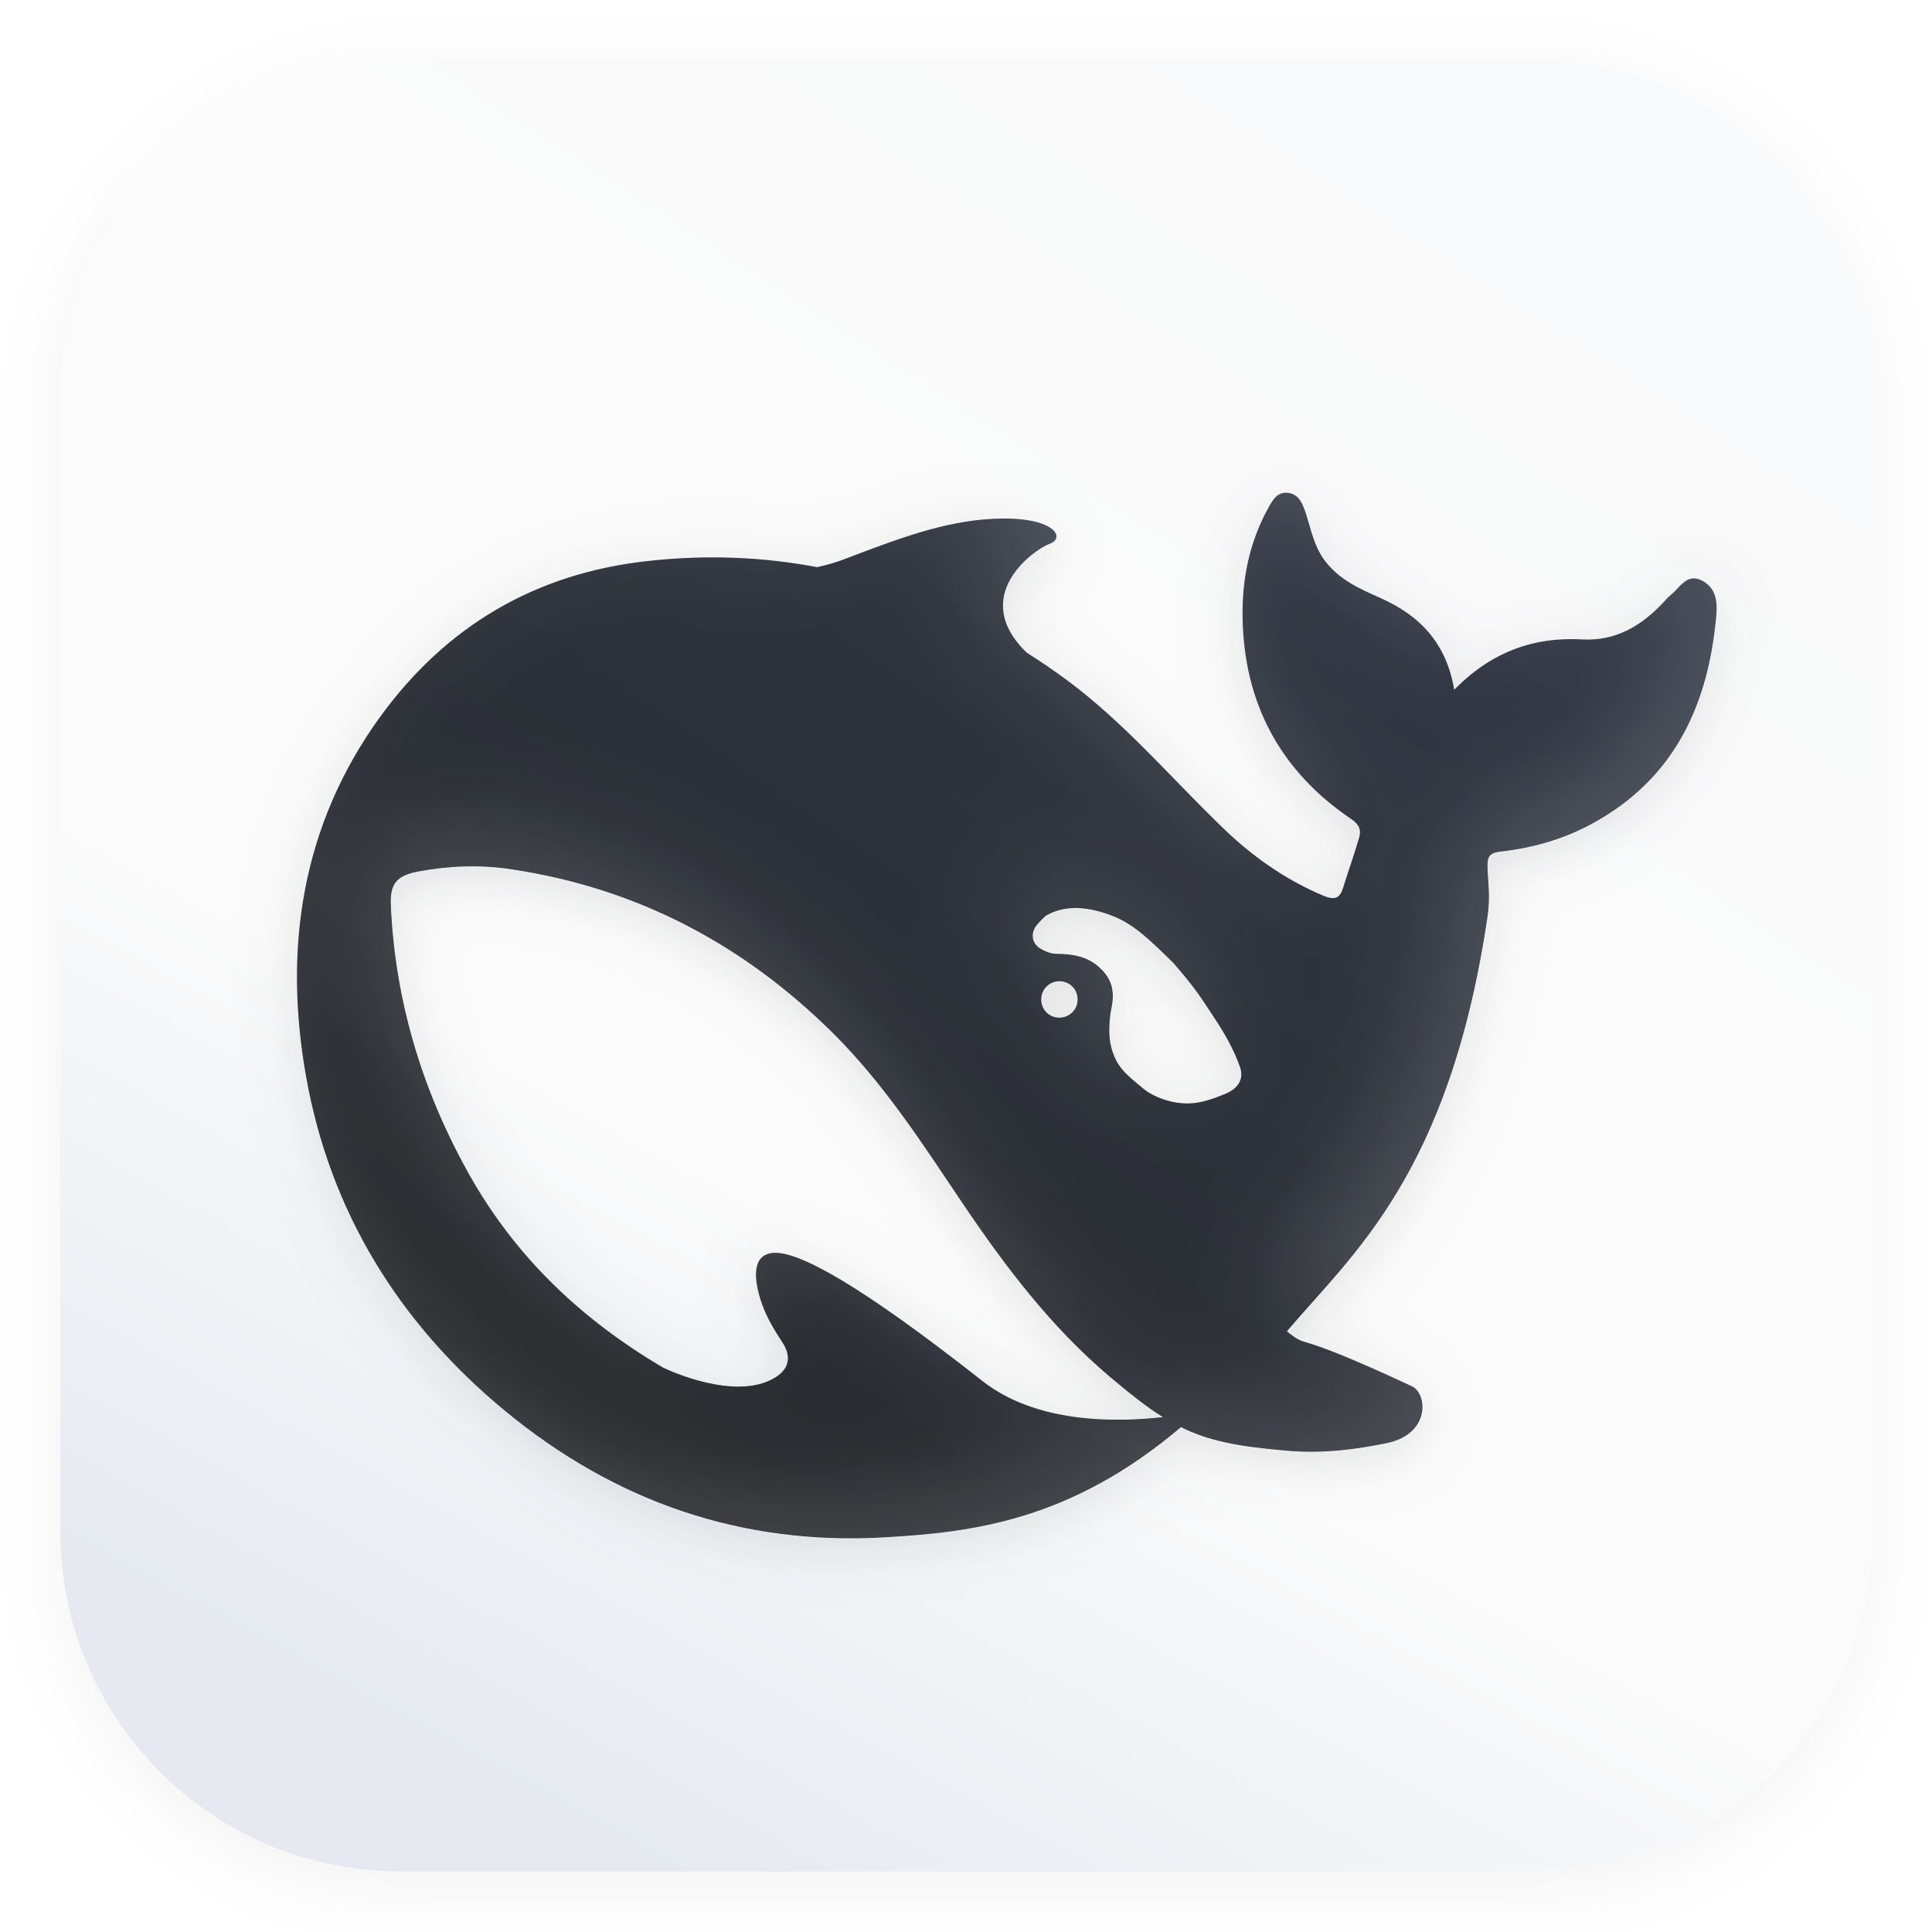
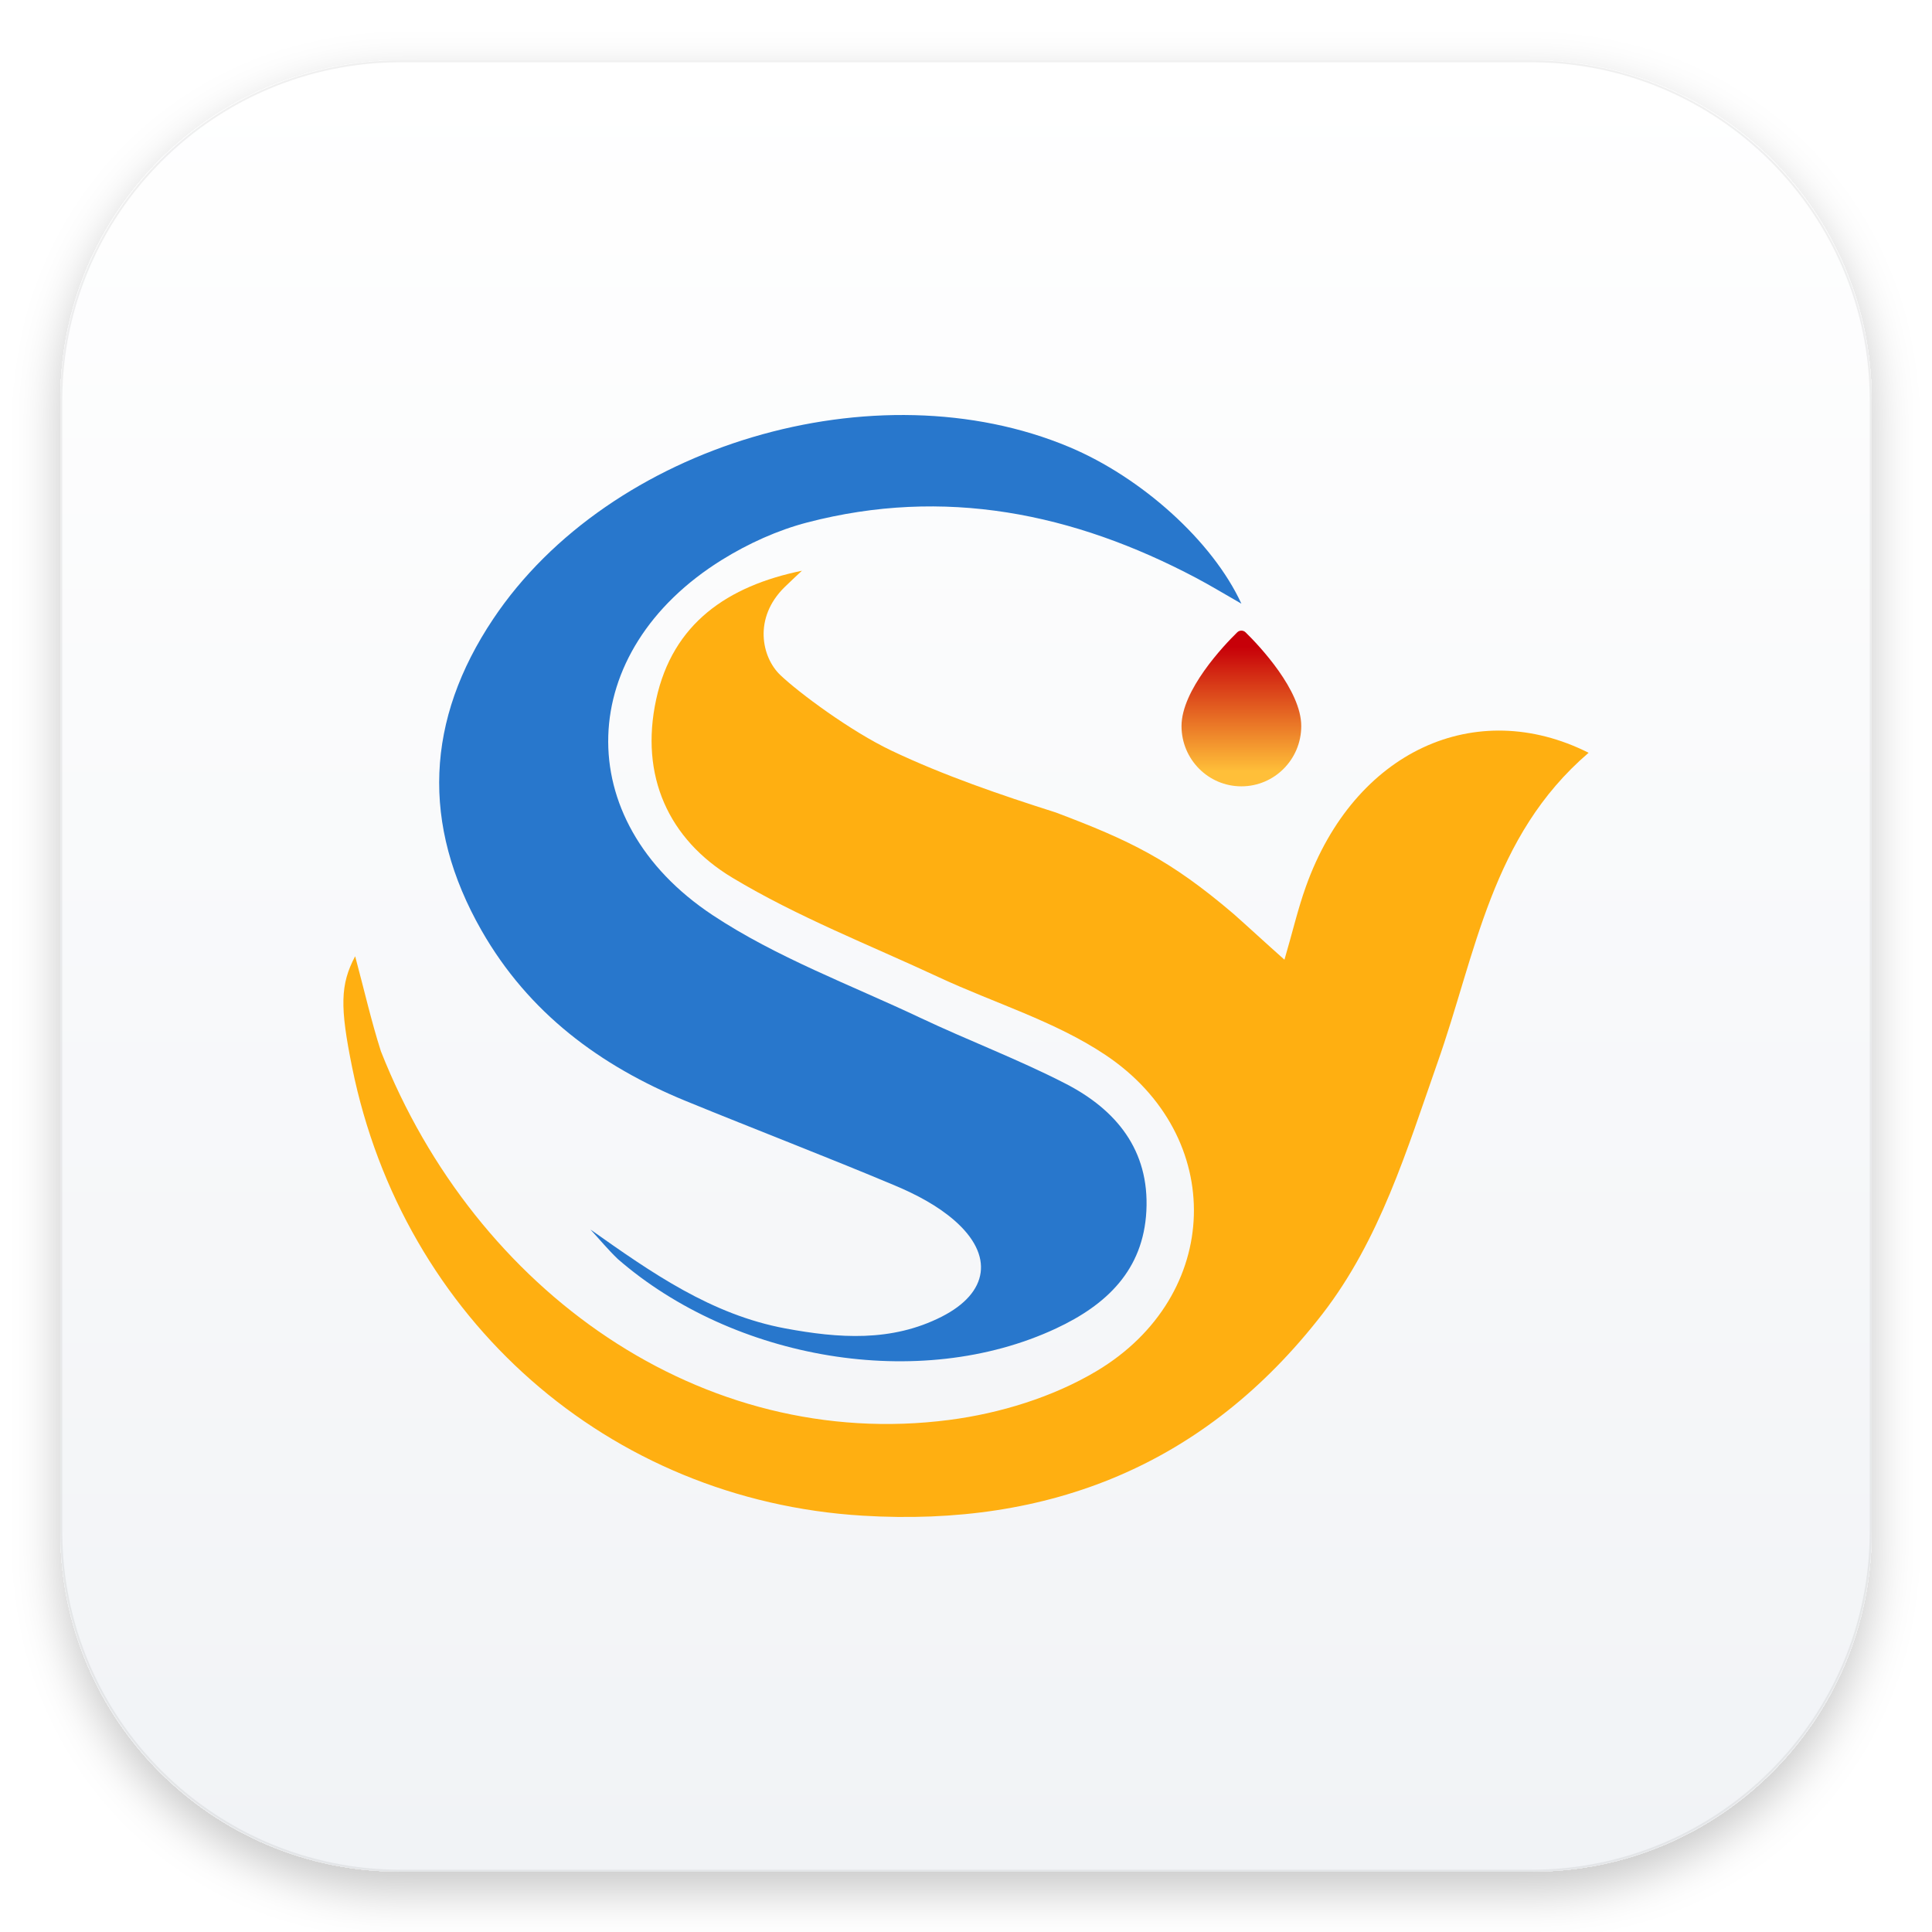
<svg xmlns="http://www.w3.org/2000/svg" width="1024" height="1024" viewBox="0 0 1024 1024" fill="none">
+   <defs>
+     <linearGradient id="shiyou-oil" x1="50%" y1="10.439%" x2="50%" y2="90.515%">
+       <stop stop-color="#C70009" offset="0%" />
+       <stop stop-color="#FFBF39" offset="100%" />
+     </linearGradient>
+     <linearGradient id="shiyou-tile" x1="0" y1="0" x2="0" y2="1">
+       <stop offset="0" stop-color="#FFFFFF" />
+       <stop offset="1" stop-color="#F1F3F6" />
+     </linearGradient>
+     <filter id="shiyou-shadow" x="-10%" y="-10%" width="120%" height="125%">
+       <feDropShadow dx="0" dy="10.2" stdDeviation="12.3" flood-color="#000" flood-opacity="0.22" />
+     </filter>
+   </defs>
+   <rect x="32" y="32" width="960" height="960" rx="180" fill="url(#shiyou-tile)" filter="url(#shiyou-shadow)" />
+   <rect x="32.5" y="32.5" width="959" height="959" rx="180" stroke="#000" stroke-opacity="0.06" />
  <g transform="translate(32 32) scale(0.9375) translate(-40 -32)">
-     <g filter="url(#filter0_d_1637_371)">
-       <rect rx="192" width="1024" height="1024" transform="translate(40 32)" fill="#FBFBFB" />
-       <rect rx="192" width="1024" height="1024" transform="translate(40 32)" fill="url(#paint0_linear_1637_371)" fill-opacity="0.4" />
-       <rect rx="192" width="1024" height="1024" transform="translate(40 32)" fill="url(#paint1_linear_1637_371)" fill-opacity="0.8" />
-       <g id="tray-glyph" filter="url(#filter1_ddi_1637_371)">
-         <path d="M968.002 326.025C959.5 321.85 955.842 329.804 950.865 333.835C949.162 335.143 947.722 336.834 946.283 338.393C933.859 351.673 919.336 360.407 900.376 359.363C872.649 357.804 848.963 366.525 828.035 387.759C823.586 361.583 808.812 345.951 786.313 335.936C774.536 330.729 762.64 325.51 754.401 314.186C748.645 306.112 747.074 297.127 744.195 288.274C742.36 282.936 740.538 277.465 734.385 276.554C727.718 275.51 725.103 281.112 722.476 285.803C712.006 304.95 707.952 326.039 708.349 347.405C709.26 395.463 729.54 433.742 769.823 460.962C774.404 464.094 775.579 467.212 774.14 471.771C771.394 481.153 768.119 490.257 765.241 499.639C763.406 505.624 760.66 506.933 754.256 504.329C732.154 495.08 713.049 481.417 696.175 464.874C667.524 437.138 641.633 406.536 609.325 382.566C601.733 376.964 594.154 371.758 586.298 366.802C553.33 334.773 590.616 308.464 599.251 305.333C608.282 302.082 602.393 290.877 573.214 291.009C544.048 291.141 517.364 300.906 483.353 313.935C478.389 315.891 473.147 317.318 467.786 318.494C436.917 312.64 404.873 311.332 371.377 315.111C308.332 322.141 257.975 351.964 220.953 402.876C176.471 464.081 166.014 533.624 178.835 606.153C192.302 682.594 231.291 745.887 291.194 795.372C353.328 846.68 424.876 871.813 506.498 866.99C556.076 864.122 611.279 857.489 673.532 804.74C689.23 812.55 705.708 815.681 733.052 818.02C754.111 819.976 774.391 816.976 790.076 813.726C814.674 808.519 812.971 785.726 804.072 781.564C731.995 747.962 747.826 761.638 733.435 750.565C770.06 707.198 825.263 662.139 846.85 516.156C848.553 504.567 847.114 497.273 846.85 487.892C846.718 482.157 848.025 479.95 854.574 479.303C872.623 477.215 890.156 472.273 906.238 463.42C952.938 437.892 971.765 395.965 976.215 345.7C976.875 338.01 976.083 330.069 967.976 326.039L968.002 326.025ZM561.067 778.432C491.222 723.477 457.343 705.374 443.347 706.154C430.263 706.933 432.626 721.918 435.505 731.682C438.515 741.315 442.436 747.962 447.929 756.418C451.718 762.021 454.346 770.345 444.14 776.609C421.641 790.549 382.533 771.918 380.698 771.006C335.174 744.182 297.109 708.757 270.293 660.316C244.389 613.698 229.35 563.685 226.868 510.302C226.208 497.406 230.01 492.847 242.831 490.508C259.704 487.376 277.106 486.729 293.98 489.2C365.264 499.625 425.959 531.523 476.844 582.052C505.878 610.831 527.861 645.213 550.491 678.815C574.561 714.492 600.452 748.49 633.42 776.358C645.066 786.122 654.348 793.548 663.247 799.019C636.431 802.018 591.698 802.666 561.08 778.445L561.067 778.432ZM594.55 562.905C594.55 557.171 599.132 552.625 604.888 552.625C606.195 552.625 607.371 552.876 608.414 553.273C609.853 553.801 611.16 554.581 612.203 555.744C614.038 557.567 615.081 560.17 615.081 562.905C615.081 568.64 610.5 573.185 604.743 573.185C598.987 573.185 594.537 568.627 594.537 562.905H594.55ZM698.539 616.301C691.871 619.037 685.19 621.375 678.787 621.64C668.845 622.155 657.992 618.125 652.103 613.17C642.953 605.479 636.404 601.185 633.658 587.773C632.483 582.039 633.13 573.185 634.186 568.111C636.536 557.171 633.922 550.141 626.212 543.759C619.927 538.553 611.952 537.112 603.185 537.112C599.911 537.112 596.914 535.685 594.682 534.509C591.025 532.686 588.015 528.127 590.893 522.525C591.804 520.701 596.254 516.275 597.297 515.495C609.206 508.716 622.937 510.936 635.625 516.01C647.403 520.833 656.288 529.686 669.109 542.186C682.193 557.289 684.543 561.465 692.003 572.789C697.892 581.642 703.252 590.759 706.909 601.185C709.128 607.699 706.249 613.038 698.539 616.288V616.301Z" fill="url(#paint2_linear_1637_371)" fill-opacity="0.9" />
+     <g id="tray-glyph">
+       <g transform="translate(40 32) scale(1.066667) translate(-32 -32)">
+         <g transform="translate(182.000 219.966) scale(6.03539)" fill-rule="evenodd">
+           <path d="M38.748,15.114 C35.988,17.822 36.729,21.271 38.369,22.835 C40.009,24.398 44.557,27.774 48.145,29.48 C52.706,31.648 57.713,33.364 62.564,34.905 C69.124,37.381 72.601,39.065 78.159,43.797 C79.348,44.846 81.069,46.44 82.644,47.833 C83.353,45.421 83.815,43.4 84.524,41.418 C88.791,29.48 99.451,24.681 109.355,29.662 C100.783,37.01 99.468,47.315 96.063,56.935 C93.394,64.532 91.035,72.42 85.953,78.977 C75.672,92.241 61.969,97.652 45.603,96.659 C23.27,95.306 5.258,79.409 0.77,57.295 C-0.308,51.987 -0.284,50.014 1.034,47.531 C1.82,50.455 2.441,53.198 3.292,55.867 C11.613,76.979 31.516,91.066 53.216,88.25 C57.648,87.675 62.303,86.25 66.126,83.971 C77.208,77.366 77.61,63.334 66.918,56.194 C62.49,53.235 57.17,51.648 52.285,49.371 C46.198,46.534 39.878,44.075 34.147,40.626 C28.546,37.255 26.019,31.678 27.466,24.988 C28.915,18.29 33.766,15.008 40.269,13.675 C39.762,14.154 39.246,14.625 38.748,15.114 Z" fill="#FFAF11" />
+           <path d="M38.831,80.218 C43.486,81.081 48.135,81.427 52.552,79.179 C56.666,77.085 57.166,73.785 53.655,70.726 C52.158,69.422 50.288,68.443 48.441,67.667 C42.353,65.109 36.185,62.747 30.074,60.243 C22.533,57.152 16.263,52.496 12.138,45.278 C6.805,35.943 7.242,26.751 13.158,17.907 C23.403,2.59 46.783,-4.314 63.757,2.817 C70.052,5.461 76.316,11.04 78.862,16.568 C77.288,15.669 76.112,14.953 74.896,14.31 C64.094,8.599 52.764,6.302 40.743,9.434 C38.133,10.114 35.55,11.289 33.25,12.715 C20.354,20.714 19.792,35.542 32.418,43.914 C38.031,47.636 44.527,50.034 50.667,52.938 C54.889,54.935 59.279,56.587 63.426,58.722 C67.86,61.005 70.795,64.553 70.517,69.902 C70.246,75.104 67.014,78.146 62.597,80.212 C50.594,85.827 34.266,82.968 24.092,74.113 C23.246,73.301 22.494,72.392 21.698,71.529 C27.088,75.339 32.306,79.007 38.831,80.218 Z" fill="#2877CC" />
+           <path d="M84.119,27.316 C84.119,24.167 80.439,20.266 79.23,19.085 C79.025,18.884 78.698,18.884 78.494,19.085 C77.284,20.266 73.604,24.167 73.604,27.316 C73.604,30.239 75.958,32.609 78.862,32.609 C81.765,32.609 84.119,30.239 84.119,27.316 Z" fill="url(#shiyou-oil)" />
+         </g>
      </g>
    </g>
  </g>
-   <defs>
-     <filter id="filter0_d_1637_371" x="-8" y="-16" width="1120" height="1120" filterUnits="userSpaceOnUse" color-interpolation-filters="sRGB">
-       <feFlood flood-opacity="0" result="BackgroundImageFix" />
-       <feColorMatrix in="SourceAlpha" type="matrix" values="0 0 0 0 0 0 0 0 0 0 0 0 0 0 0 0 0 0 127 0" result="hardAlpha" />
-       <feOffset dy="8" />
-       <feGaussianBlur stdDeviation="20" />
-       <feComposite in2="hardAlpha" operator="out" />
-       <feColorMatrix type="matrix" values="0 0 0 0 0 0 0 0 0 0 0 0 0 0 0 0 0 0 0.05 0" />
-       <feBlend mode="normal" in2="BackgroundImageFix" result="effect1_dropShadow_1637_371" />
-       <feBlend mode="normal" in="BackgroundImageFix" in2="effect1_dropShadow_1637_371" result="BackgroundImageFix" />
-       <feBlend mode="normal" in="SourceGraphic" in2="BackgroundImageFix" result="shape" />
-     </filter>
-     <filter id="filter1_ddi_1637_371" x="133.744" y="240.427" width="882.652" height="671.147" filterUnits="userSpaceOnUse" color-interpolation-filters="sRGB">
-       <feFlood flood-opacity="0" result="BackgroundImageFix" />
-       <feColorMatrix in="SourceAlpha" type="matrix" values="0 0 0 0 0 0 0 0 0 0 0 0 0 0 0 0 0 0 127 0" result="hardAlpha" />
-       <feOffset dy="4" />
-       <feGaussianBlur stdDeviation="20" />
-       <feComposite in2="hardAlpha" operator="out" />
-       <feColorMatrix type="matrix" values="0 0 0 0 0.176 0 0 0 0 0.192 0 0 0 0 0.231 0 0 0 0.08 0" />
-       <feBlend mode="normal" in2="BackgroundImageFix" result="effect1_dropShadow_1637_371" />
-       <feColorMatrix in="SourceAlpha" type="matrix" values="0 0 0 0 0 0 0 0 0 0 0 0 0 0 0 0 0 0 127 0" result="hardAlpha" />
-       <feOffset dy="8" />
-       <feGaussianBlur stdDeviation="8" />
-       <feComposite in2="hardAlpha" operator="out" />
-       <feColorMatrix type="matrix" values="0 0 0 0 0.173 0 0 0 0 0.188 0 0 0 0 0.224 0 0 0 0.04 0" />
-       <feBlend mode="normal" in2="effect1_dropShadow_1637_371" result="effect2_dropShadow_1637_371" />
-       <feBlend mode="normal" in="SourceGraphic" in2="BackgroundImageFix" result="shape" />
-       <feColorMatrix in="SourceAlpha" type="matrix" values="0 0 0 0 0 0 0 0 0 0 0 0 0 0 0 0 0 0 127 0" result="hardAlpha" />
-       <feOffset dx="-16" dy="-20" />
-       <feGaussianBlur stdDeviation="30" />
-       <feComposite in2="hardAlpha" operator="arithmetic" k2="-1" k3="1" />
-       <feColorMatrix type="matrix" values="0 0 0 0 1 0 0 0 0 1 0 0 0 0 1 0 0 0 0.15 0" />
-       <feBlend mode="normal" in2="shape" result="effect3_innerShadow_1637_371" />
-       <feBlend mode="normal" in="effect3_innerShadow_1637_371" in2="effect2_dropShadow_1637_371" result="effect3_innerShadow_1637_371" />
-     </filter>
-     <linearGradient id="paint0_linear_1637_371" x1="973.58" y1="1.59609e-05" x2="378.123" y2="917.86" gradientUnits="userSpaceOnUse">
-       <stop offset="0.142" stop-color="#D4DBE9" />
-       <stop offset="0.486" stop-color="#FBFBFB" />
-     </linearGradient>
-     <linearGradient id="paint1_linear_1637_371" x1="603.371" y1="445.063" x2="239.356" y2="1111.41" gradientUnits="userSpaceOnUse">
-       <stop offset="0.363" stop-color="#FBFBFB" />
-       <stop offset="0.83" stop-color="#E1E6EE" />
-     </linearGradient>
-     <linearGradient id="paint2_linear_1637_371" x1="849.855" y1="39.085" x2="331.636" y2="802.645" gradientUnits="userSpaceOnUse">
-       <stop offset="0.086" stop-color="#1C2434" />
-       <stop offset="1" stop-color="#0F1115" />
-     </linearGradient>
-   </defs>
</svg>
